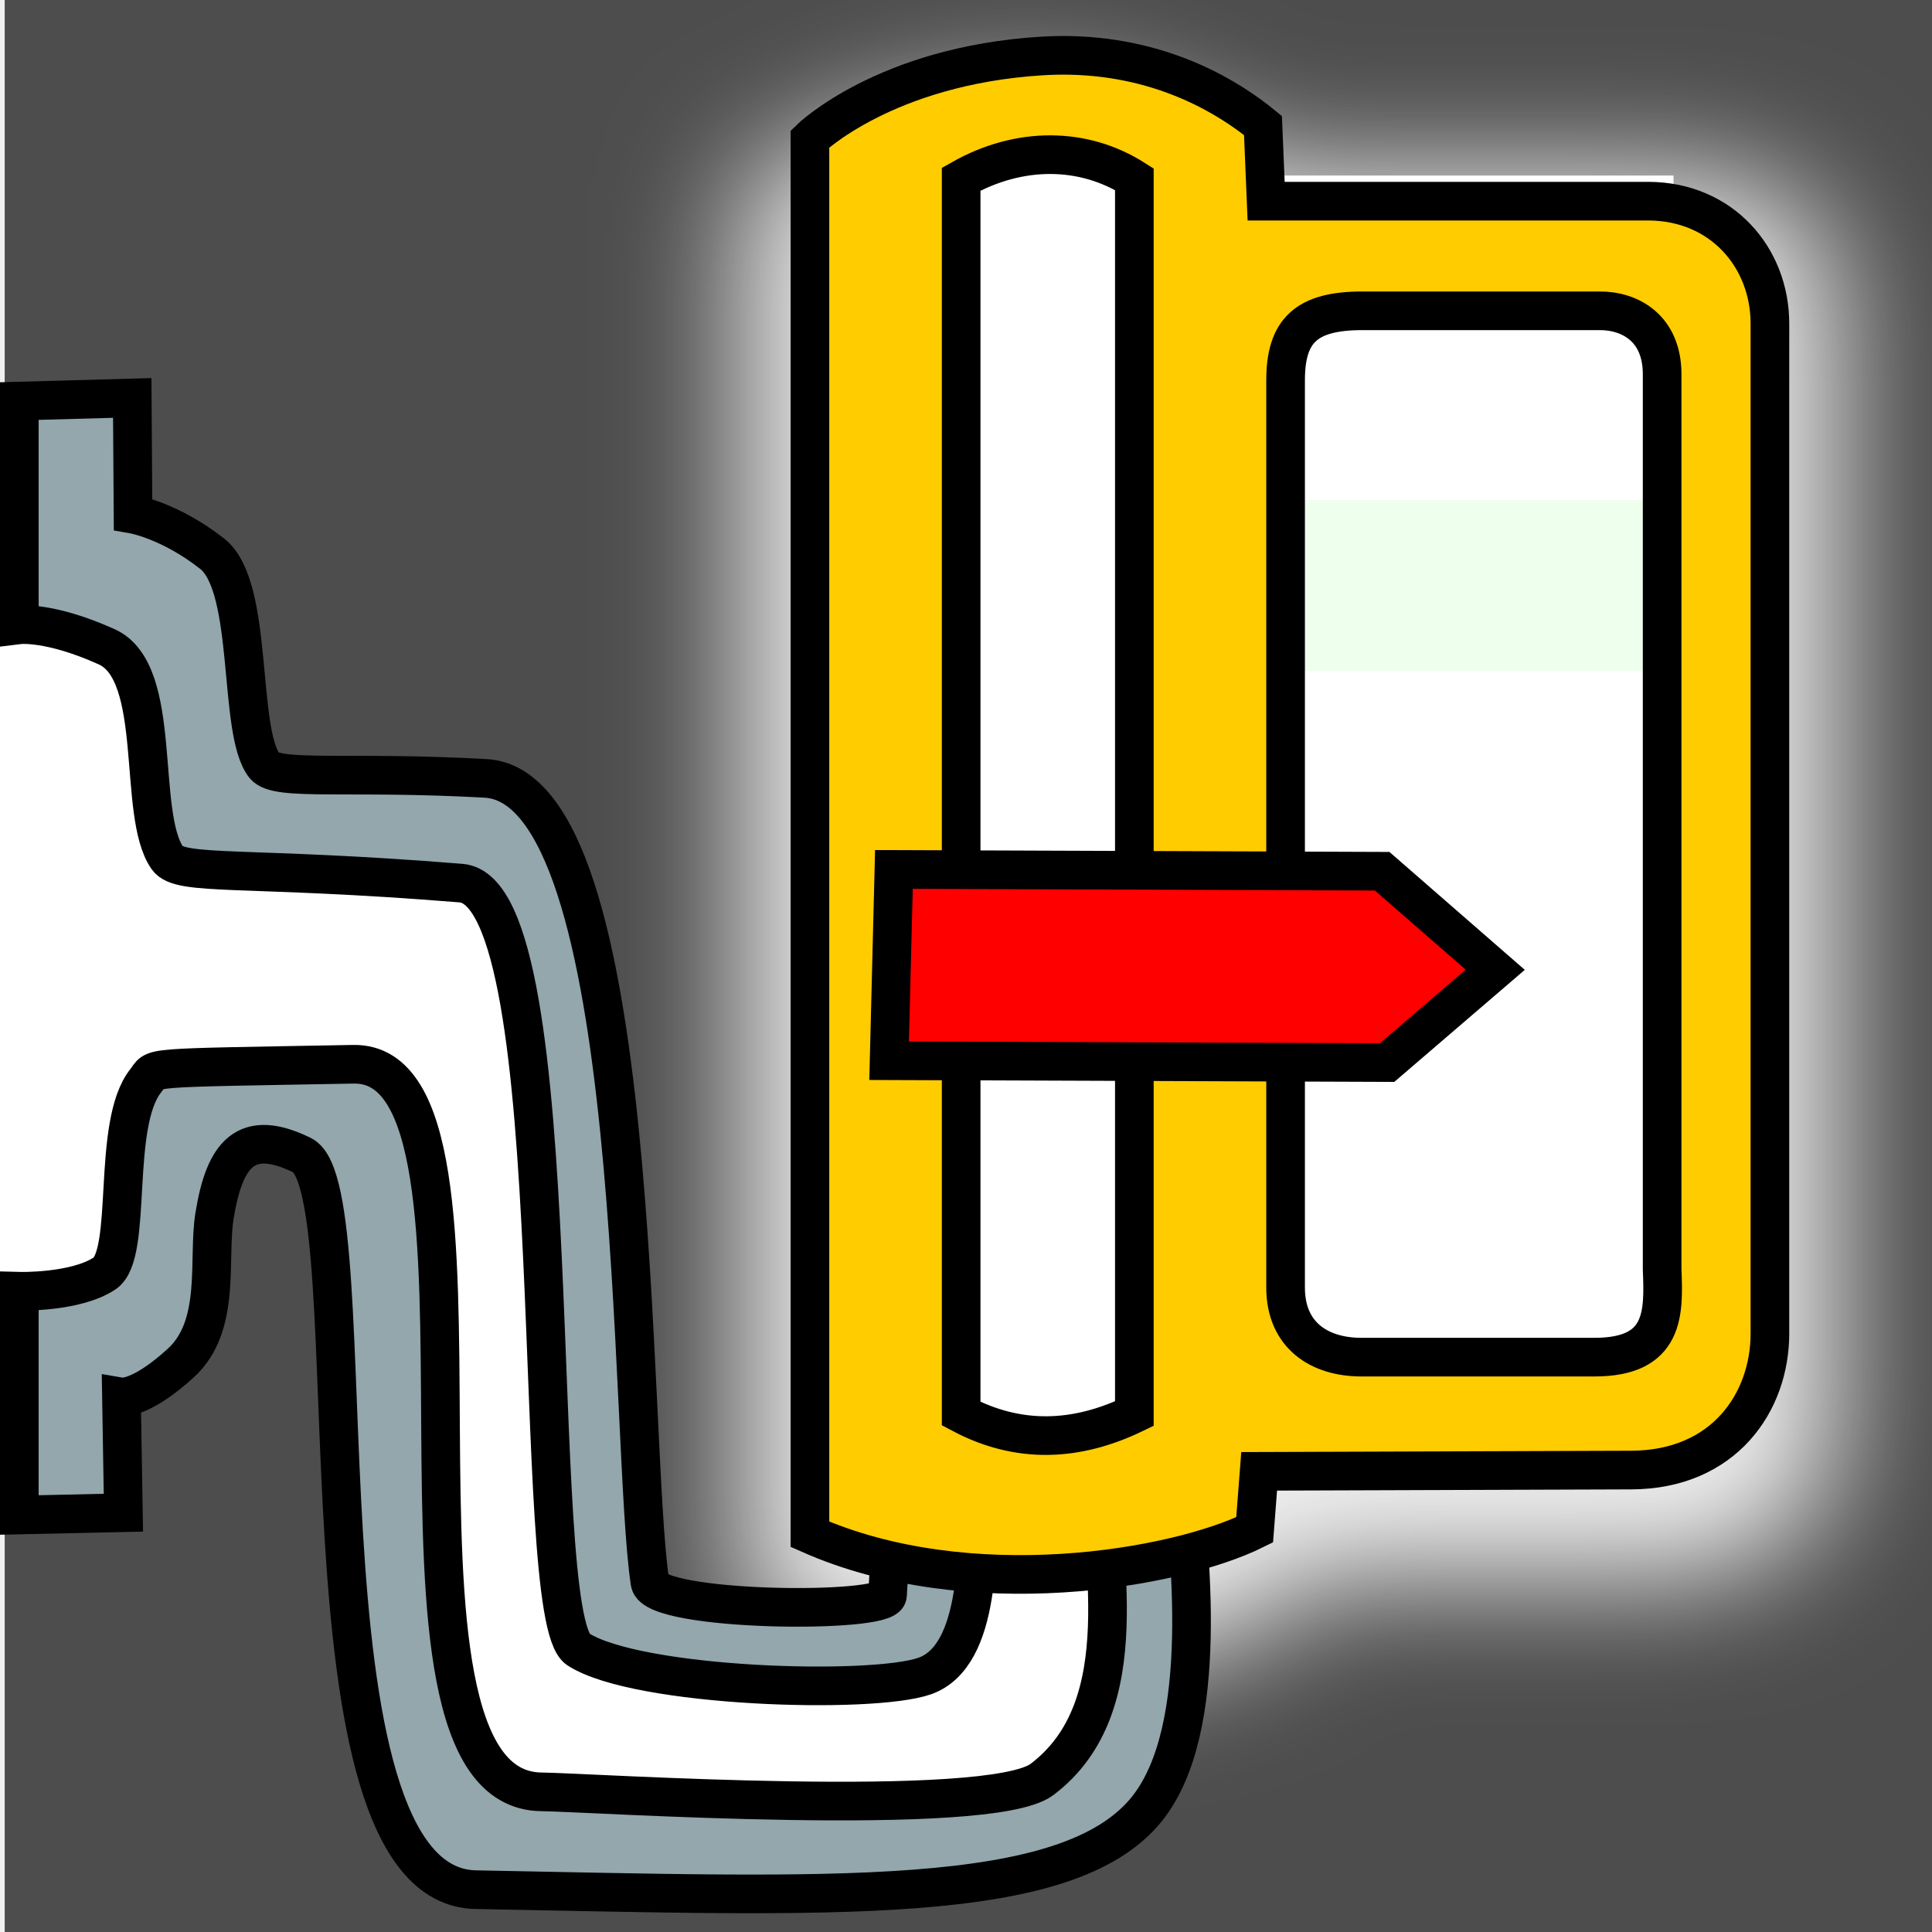
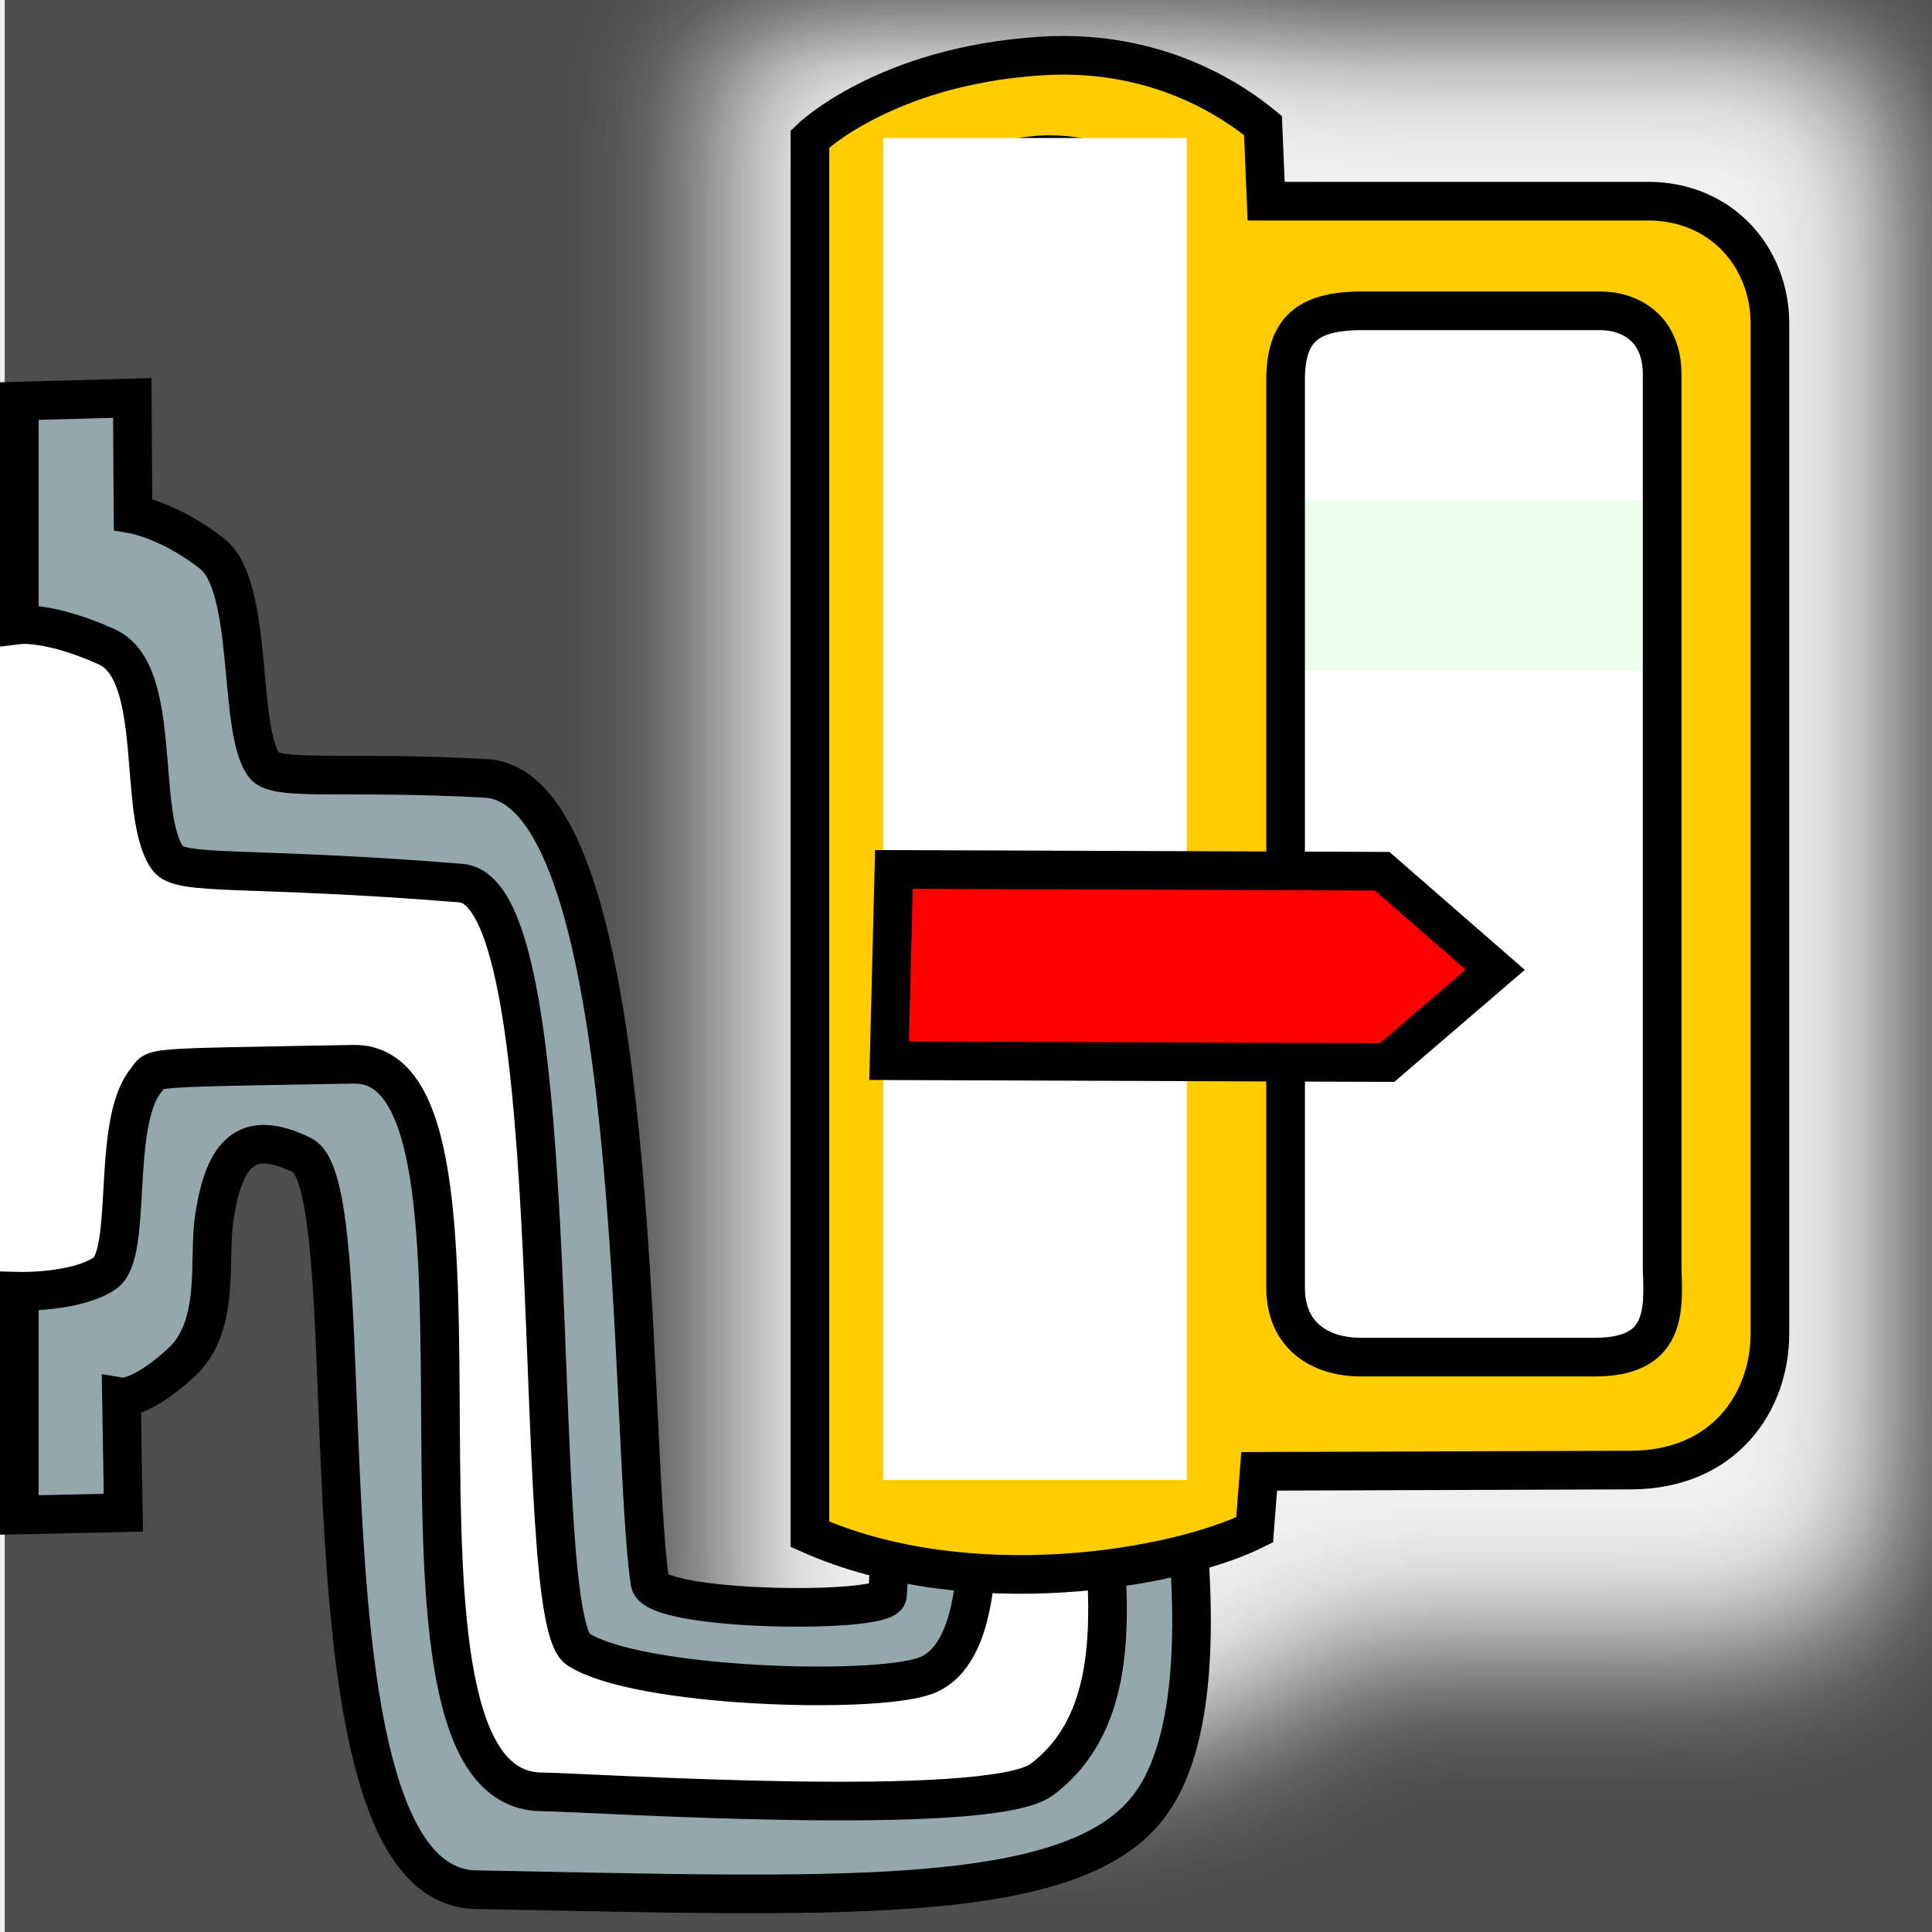
<svg xmlns="http://www.w3.org/2000/svg" width="100" height="100" id="svg2" version="1.1">
  <defs id="defs4">
    <filter style="color-interpolation-filters:sRGB" id="filter4229" x="-0.145" width="1.291" y="-0.094" height="1.187">
      <feGaussianBlur stdDeviation="3.009" id="feGaussianBlur4231" />
    </filter>
  </defs>
  <rect style="color:#000000;clip-rule:nonzero;display:inline;overflow:visible;visibility:visible;opacity:1;isolation:auto;mix-blend-mode:normal;color-interpolation:sRGB;color-interpolation-filters:linearRGB;solid-color:#000000;solid-opacity:1;fill:#4d4d4d;fill-opacity:1;fill-rule:nonzero;stroke:none;stroke-width:1;stroke-linecap:butt;stroke-linejoin:miter;stroke-miterlimit:4;stroke-dasharray:none;stroke-dashoffset:0;stroke-opacity:0.52;marker:none;color-rendering:auto;image-rendering:auto;shape-rendering:auto;text-rendering:auto;enable-background:accumulate" id="rect4154" width="100" height="100" x="0.243" y="0" />
-   <rect style="color:#000000;clip-rule:nonzero;display:inline;overflow:visible;visibility:visible;opacity:1;isolation:auto;mix-blend-mode:normal;color-interpolation:sRGB;color-interpolation-filters:linearRGB;solid-color:#000000;solid-opacity:1;fill:#ffffff;fill-opacity:1;fill-rule:evenodd;stroke:none;stroke-width:2;stroke-linecap:butt;stroke-linejoin:miter;stroke-miterlimit:4;stroke-dasharray:none;stroke-dashoffset:0;stroke-opacity:1;marker:none;color-rendering:auto;image-rendering:auto;shape-rendering:auto;text-rendering:auto;enable-background:accumulate" id="rect4161" width="22.476" height="64.397" x="64.145" y="9.086" />
+   <rect style="color:#000000;clip-rule:nonzero;display:inline;overflow:visible;visibility:visible;opacity:1;isolation:auto;mix-blend-mode:normal;color-interpolation:sRGB;color-interpolation-filters:linearRGB;solid-color:#000000;solid-opacity:1;fill:#ffffff;fill-opacity:1;fill-rule:evenodd;stroke:none;stroke-width:2;stroke-linecap:butt;stroke-linejoin:miter;stroke-miterlimit:4;stroke-dasharray:none;stroke-dashoffset:0;stroke-opacity:1;marker:none;color-rendering:auto;image-rendering:auto;shape-rendering:auto;text-rendering:auto;enable-background:accumulate" id="rect4161" width="22.476" height="61.362" x="64.145" y="12.122" />
  <rect y="25.879" x="64.145" height="8.839" width="22.476" id="rect4165" style="color:#000000;clip-rule:nonzero;display:inline;overflow:visible;visibility:visible;opacity:1;isolation:auto;mix-blend-mode:normal;color-interpolation:sRGB;color-interpolation-filters:linearRGB;solid-color:#000000;solid-opacity:1;fill:#31ff31;fill-opacity:1;fill-rule:evenodd;stroke:none;stroke-width:2;stroke-linecap:butt;stroke-linejoin:miter;stroke-miterlimit:4;stroke-dasharray:none;stroke-dashoffset:0;stroke-opacity:1;marker:none;color-rendering:auto;image-rendering:auto;shape-rendering:auto;text-rendering:auto;enable-background:accumulate" />
+   <path id="path4179" d="M 55.398,2.867 C 54.919,2.857 54.424,2.867 53.916,2.898 45.788,3.404 41.922,7.191 41.922,7.191 l 0,70.08 c 8.207,3.638 16.414,3.77 24.621,0 l 0,-2.082 17.889,0 c 4.811,0 7.178,-3.52 7.178,-7.07 l 0,-55.299 c -0.008,-3.406 -2.492,-6.322 -6.268,-6.322 l -19.971,0 C 63.724,5.144 60.351,2.972 55.398,2.867 Z" style="color:#000000;clip-rule:nonzero;display:inline;overflow:visible;visibility:visible;opacity:0.915;isolation:auto;mix-blend-mode:normal;color-interpolation:sRGB;color-interpolation-filters:linearRGB;solid-color:#000000;solid-opacity:1;fill:#ffffff;fill-opacity:1;fill-rule:evenodd;stroke:none;stroke-width:2;stroke-linecap:butt;stroke-linejoin:miter;stroke-miterlimit:4;stroke-dasharray:none;stroke-dashoffset:0;stroke-opacity:1;marker:none;filter:url(#filter4229);color-rendering:auto;image-rendering:auto;shape-rendering:auto;text-rendering:auto;enable-background:accumulate" transform="matrix(1.231711,0,0,1.219498,-14.39891,-6.449212)" />
  <g id="g4244" transform="translate(-0.2427543,0)">
    <g id="g4238">
      <rect style="color:#000000;clip-rule:nonzero;display:inline;overflow:visible;visibility:visible;opacity:1;isolation:auto;mix-blend-mode:normal;color-interpolation:sRGB;color-interpolation-filters:linearRGB;solid-color:#000000;solid-opacity:1;fill:#ffffff;fill-opacity:1;fill-rule:nonzero;stroke:none;stroke-width:1;stroke-linecap:butt;stroke-linejoin:miter;stroke-miterlimit:4;stroke-dasharray:none;stroke-dashoffset:0;stroke-opacity:0.52;marker:none;color-rendering:auto;image-rendering:auto;shape-rendering:auto;text-rendering:auto;enable-background:accumulate" id="water1" width="10.639" height="40.136" x="0.243" y="28.75" />
      <path style="color:#000000;clip-rule:nonzero;display:inline;overflow:visible;visibility:visible;opacity:1;isolation:auto;mix-blend-mode:normal;color-interpolation:sRGB;color-interpolation-filters:linearRGB;solid-color:#000000;solid-opacity:1;fill:#ffffff;fill-opacity:1;fill-rule:nonzero;stroke:none;stroke-width:1;stroke-linecap:butt;stroke-linejoin:miter;stroke-miterlimit:4;stroke-dasharray:none;stroke-dashoffset:0;stroke-opacity:0.52;marker:none;color-rendering:auto;image-rendering:auto;shape-rendering:auto;text-rendering:auto;enable-background:accumulate" d="m 9.426,41.595 16.349,2.904 7.833,39.167 12.065,-0.024 1.263,-9.017 12.279,0.117 -1.393,18.074 -35.329,-0.514 -3.914,-35.482 -9.152,0 z" id="water2" />
    </g>
    <rect y="7.319" x="45.457" height="67.933" width="15.91" id="rect4242" style="color:#000000;clip-rule:nonzero;display:inline;overflow:visible;visibility:visible;opacity:1;isolation:auto;mix-blend-mode:normal;color-interpolation:sRGB;color-interpolation-filters:linearRGB;solid-color:#000000;solid-opacity:1;fill:#ffffff;fill-opacity:1;fill-rule:evenodd;stroke:none;stroke-width:2;stroke-linecap:butt;stroke-linejoin:miter;stroke-miterlimit:4;stroke-dasharray:none;stroke-dashoffset:0;stroke-opacity:1;marker:none;color-rendering:auto;image-rendering:auto;shape-rendering:auto;text-rendering:auto;enable-background:accumulate" />
  </g>
-   <path id="path4179" d="M 55.398,2.867 C 54.919,2.857 54.424,2.867 53.916,2.898 45.788,3.404 41.922,7.191 41.922,7.191 l 0,70.08 c 8.207,3.638 16.414,3.77 24.621,0 l 0,-2.082 17.889,0 c 4.811,0 7.178,-3.52 7.178,-7.07 l 0,-55.299 c -0.008,-3.406 -2.492,-6.322 -6.268,-6.322 l -19.971,0 C 63.724,5.144 60.351,2.972 55.398,2.867 Z" style="color:#000000;clip-rule:nonzero;display:inline;overflow:visible;visibility:visible;opacity:0.915;isolation:auto;mix-blend-mode:normal;color-interpolation:sRGB;color-interpolation-filters:linearRGB;solid-color:#000000;solid-opacity:1;fill:#ffffff;fill-opacity:1;fill-rule:evenodd;stroke:none;stroke-width:2;stroke-linecap:butt;stroke-linejoin:miter;stroke-miterlimit:4;stroke-dasharray:none;stroke-dashoffset:0;stroke-opacity:1;marker:none;filter:url(#filter4229);color-rendering:auto;image-rendering:auto;shape-rendering:auto;text-rendering:auto;enable-background:accumulate" transform="matrix(1.138173,0,0,1.059261,-9.22521,2.068629)" />
  <g id="g4233">
    <g transform="translate(50.24275,50)" id="tuyau">
      <path d="m 10.804,25.381 c 0.569,4.834 1.636,14.084 -1.671,18.233 -4.106,5.15 -16.377,4.537 -34.75,4.195 -9.863,-0.184 -5.37,-36.251 -8.993,-38.019 -2.874,-1.403 -4.007,-0.125 -4.532,3.159 -0.357,2.233 0.37,5.667 -1.734,7.592 -2.104,1.925 -3.08,1.763 -3.08,1.763 l 0.1,5.994 -5.387,0.117 0,-11.58 c 0,0 2.915,0.077 4.414,-0.922 1.499,-1 0.321,-7.718 2.134,-9.98 0.58,-0.724 -0.463,-0.644 10.749,-0.847 9.015,-0.163 -0.247,37.573 9.736,37.66 2.361,0.021 23.19,1.406 25.901,-0.642 5.039,-3.806 2.962,-11.651 2.997,-16.601 m -10.623,0.591 c -0.37,4.706 -0.164,3.243 -0.37,6.474 -0.063,0.979 -12.061,0.855 -12.293,-0.653 -1.115,-7.257 -0.253,-41.16 -8.503,-41.625 -7.094,-0.399 -10.802,0.16 -11.452,-0.656 -1.408,-1.769 -0.517,-9.248 -2.703,-10.969 -2.185,-1.721 -4.101,-2.051 -4.101,-2.051 l -0.04,-6.016 -5.846,0.161 4e-6,11.58 c 0,0 1.572,-0.193 4.526,1.14 2.953,1.333 1.54,8.63 3.135,10.928 0.669,0.964 4.026,0.398 15.201,1.303 5.814,0.47 3.402,37.936 6.064,39.657 3.062,1.98 15.212,2.346 17.94,1.383 2.936,-1.037 2.786,-6.721 2.702,-10.2" style="color:#000000;font-style:normal;font-variant:normal;font-weight:normal;font-stretch:normal;font-size:medium;line-height:normal;font-family:Sans;-inkscape-font-specification:Sans;text-indent:0;text-align:start;text-decoration:none;text-decoration-line:none;letter-spacing:normal;word-spacing:normal;text-transform:none;direction:ltr;block-progression:tb;writing-mode:lr-tb;baseline-shift:baseline;text-anchor:start;display:inline;overflow:visible;visibility:visible;fill:#93a7ac;fill-opacity:1;stroke:#000000;stroke-width:2;stroke-miterlimit:4;stroke-dasharray:none;marker:none;enable-background:accumulate" id="path4139" />
    </g>
    <path id="rect4148" d="M 55.398,2.867 C 54.919,2.857 54.424,2.867 53.916,2.898 45.788,3.404 41.922,7.191 41.922,7.191 l 0,72.223 c 8.207,3.638 18.914,1.805 23.018,-0.228 l 0.234,-3.03 19.259,-0.066 c 4.811,-0.016 7.178,-3.52 7.178,-7.07 l 0,-52.286 c -0.008,-3.406 -2.492,-6.298 -6.268,-6.322 l -19.808,0 -0.163,-3.914 C 63.724,5.144 60.351,2.972 55.398,2.867 Z m 3.316,6.407 0,63.896 c -2.988,1.442 -5.977,1.587 -8.965,0 l 0,-63.896 c 3.021,-1.712 6.336,-1.671 8.965,0 z m 11.806,6.813 12.268,0 c 1.602,-0.009 3.244,0.916 3.244,3.283 l 0,46.33 c 0.091,2.27 0.153,4.545 -3.496,4.545 l -12.079,0 c -2.155,0 -3.915,-1.123 -3.915,-3.6 l 0,-46.961 c 0,-2.591 1.088,-3.597 3.978,-3.597 z" style="color:#000000;clip-rule:nonzero;display:inline;overflow:visible;visibility:visible;opacity:1;isolation:auto;mix-blend-mode:normal;color-interpolation:sRGB;color-interpolation-filters:linearRGB;solid-color:#000000;solid-opacity:1;fill:#ffcc00;fill-opacity:1;fill-rule:evenodd;stroke:#000000;stroke-width:2;stroke-linecap:butt;stroke-linejoin:miter;stroke-miterlimit:4;stroke-dasharray:none;stroke-dashoffset:0;stroke-opacity:1;marker:none;color-rendering:auto;image-rendering:auto;shape-rendering:auto;text-rendering:auto;enable-background:accumulate" />
  </g>
-   <path style="fill:none;fill-rule:evenodd;stroke:#000000;stroke-width:2;stroke-linecap:butt;stroke-linejoin:miter;stroke-miterlimit:4;stroke-dasharray:none;stroke-opacity:1" d="m 163.33,7.553 19.761,-0.253 0,64.145 -19.382,0.126" id="path4169" />
+   <rect style="color:#000000;clip-rule:nonzero;display:inline;overflow:visible;visibility:visible;opacity:1;isolation:auto;mix-blend-mode:normal;color-interpolation:sRGB;color-interpolation-filters:linearRGB;solid-color:#000000;solid-opacity:1;fill:#ffffff;fill-opacity:1;fill-rule:nonzero;stroke:none;stroke-width:2;stroke-linecap:butt;stroke-linejoin:miter;stroke-miterlimit:4;stroke-dasharray:none;stroke-dashoffset:0;stroke-opacity:1;marker:none;color-rendering:auto;image-rendering:auto;shape-rendering:auto;text-rendering:auto;enable-background:accumulate" id="rect4149" width="15.714" height="69.464" x="45.714" y="7.143" />
  <path style="fill:#ff0000;fill-rule:evenodd;stroke:#000000;stroke-width:2;stroke-linecap:butt;stroke-linejoin:miter;stroke-miterlimit:4;stroke-dasharray:none;stroke-opacity:1" d="m 46.269,45.002 25.272,0.093 5.853,5.099 -5.595,4.804 -25.779,-0.095 0.112,-4.45 z" id="aiguille" aiguille="" aig="" />
</svg>
